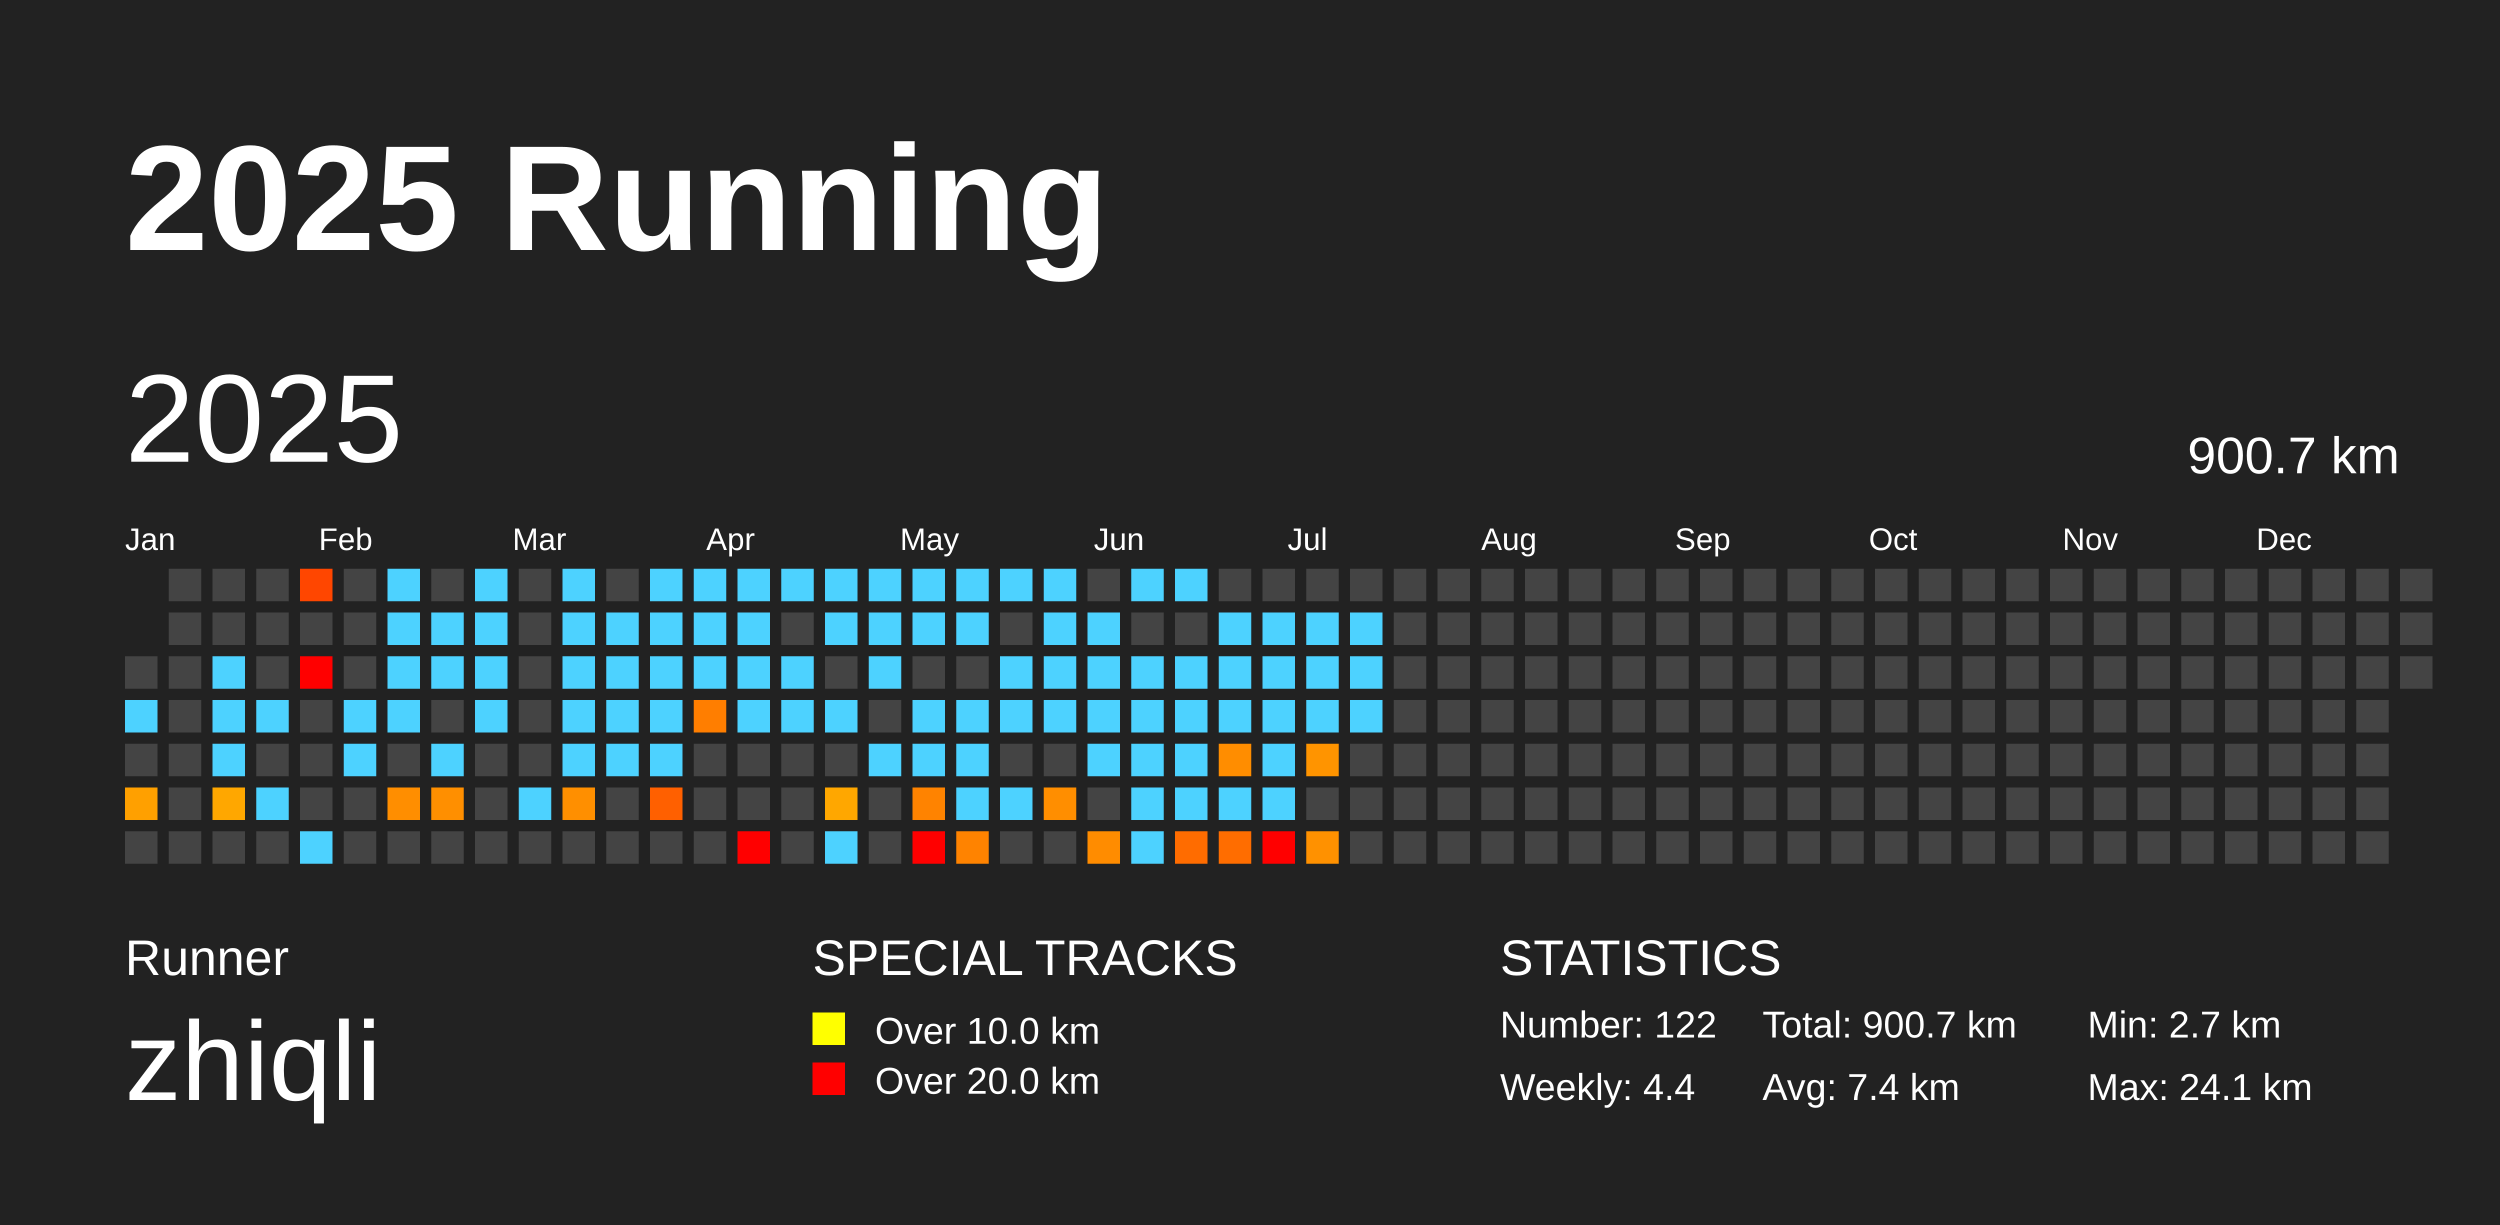
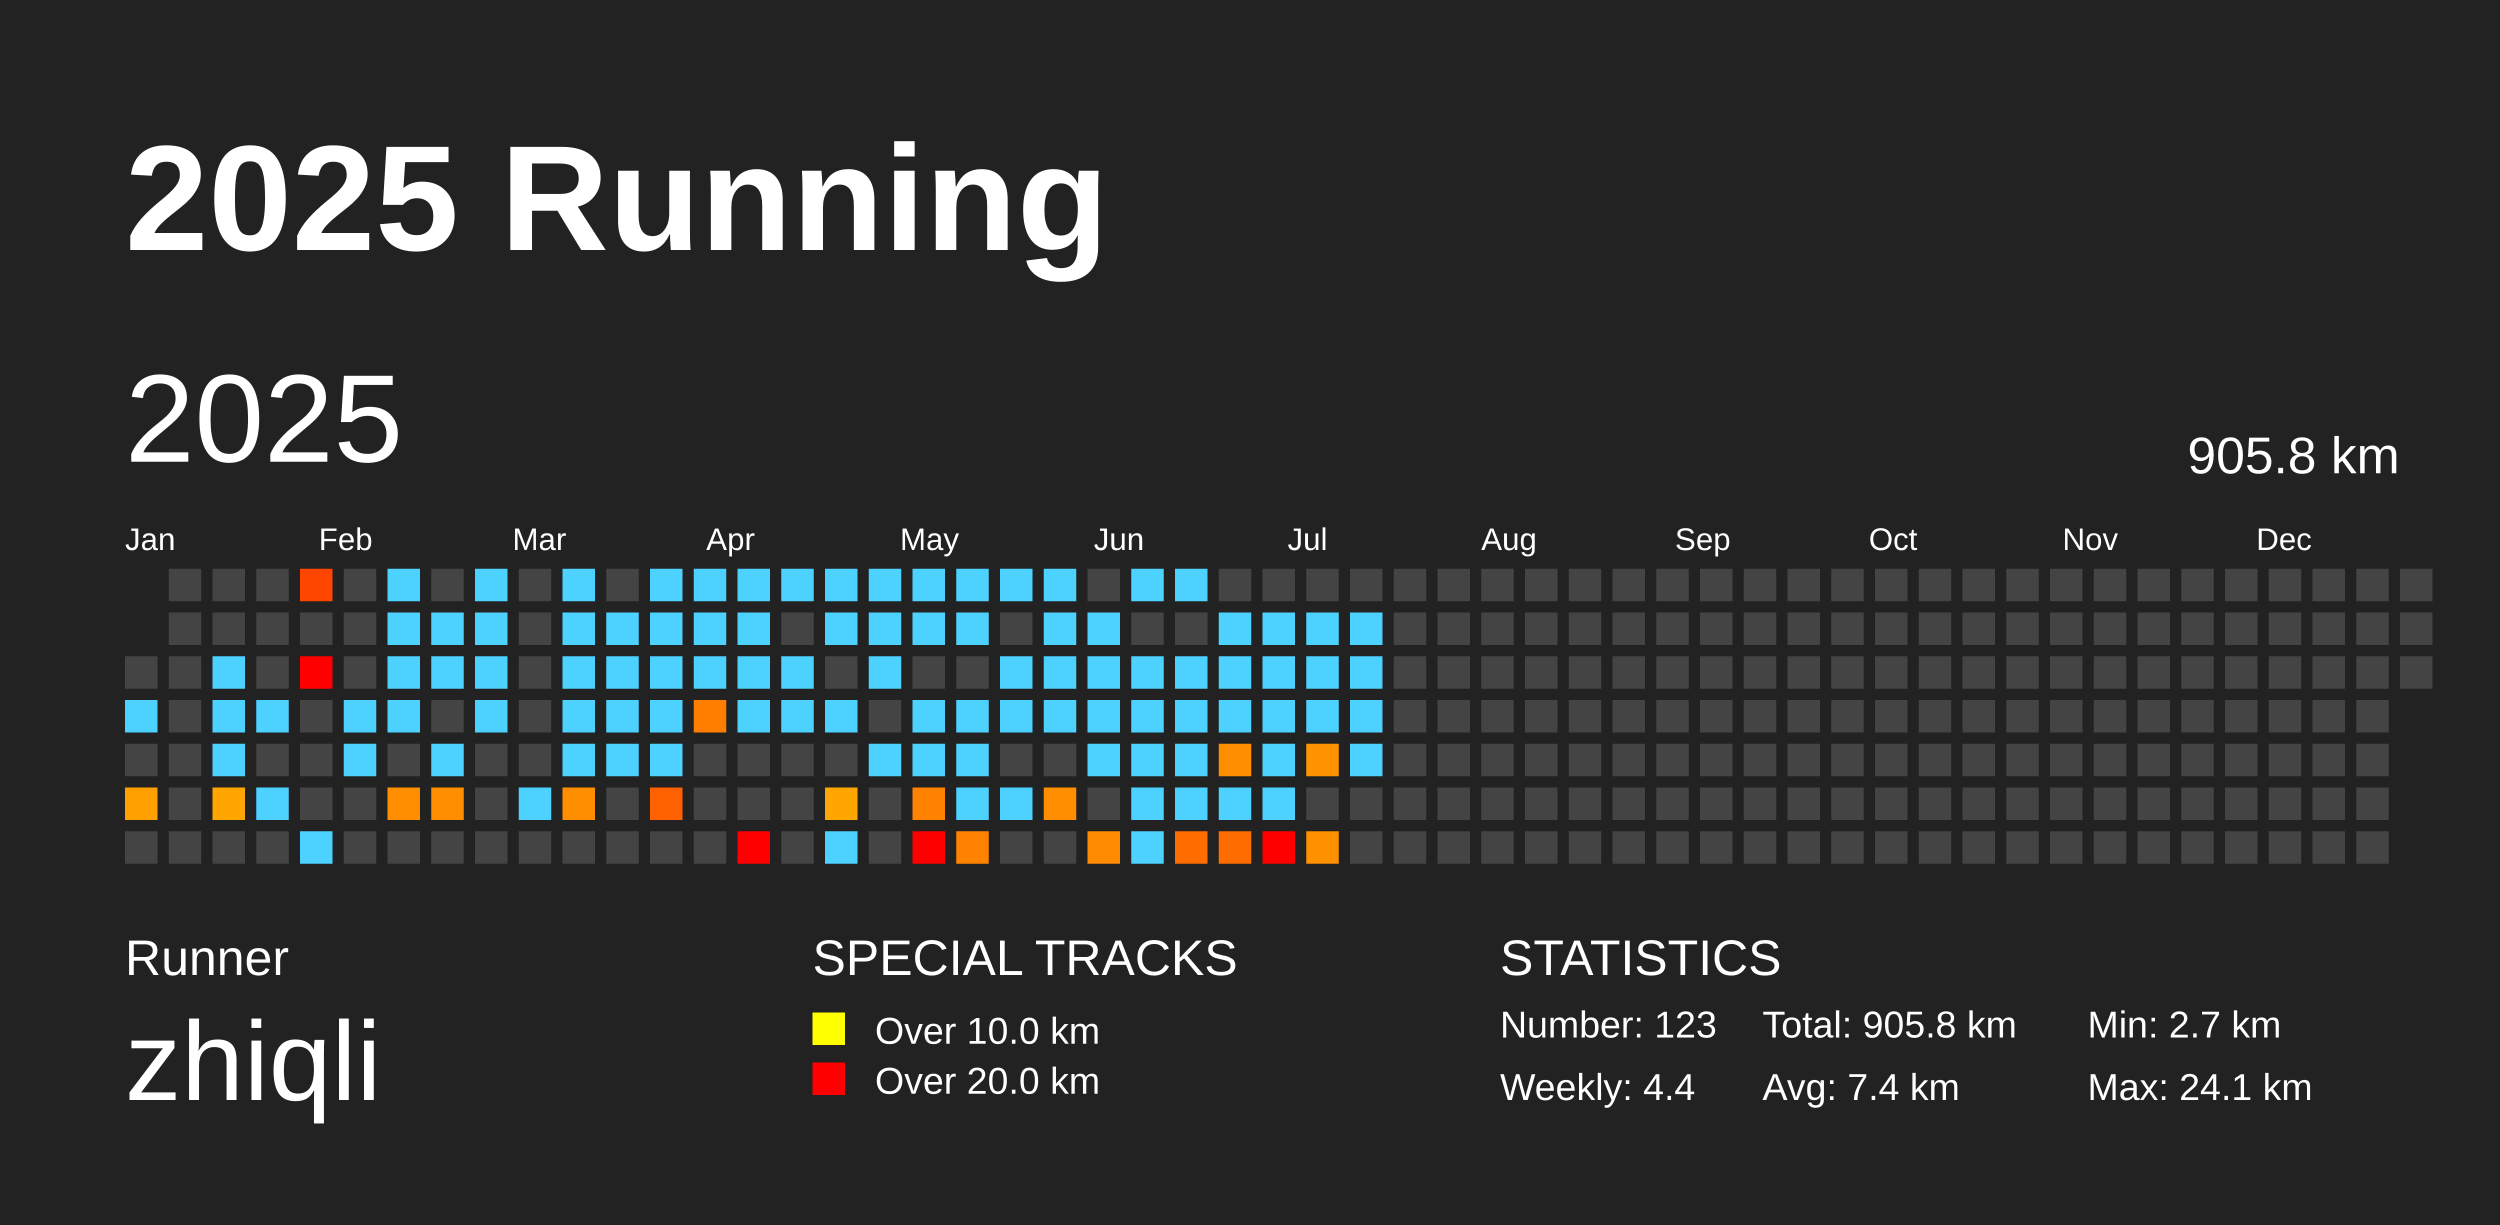
<svg xmlns="http://www.w3.org/2000/svg" baseProfile="full" height="98mm" version="1.1" viewBox="0,0,200,98" width="200mm">
  <defs />
  <rect fill="#222222" height="98" width="200" x="0" y="0" />
  <text fill="#FFFFFF" style="font-size:12px; font-family:Arial; font-weight:bold;" x="10" y="20">2025 Running</text>
  <text fill="#FFFFFF" style="font-size:4px; font-family:Arial" x="10" y="78">Runner</text>
  <text fill="#FFFFFF" style="font-size:9px; font-family:Arial" x="10" y="88">zhiqli</text>
  <text fill="#FFFFFF" style="font-size:4px; font-family:Arial" x="65" y="78">SPECIAL TRACKS</text>
  <rect fill="yellow" height="2.6" width="2.6" x="65" y="81" />
  <text fill="#FFFFFF" style="font-size:3px; font-family:Arial" x="70" y="83.5">Over 10.0 km</text>
  <rect fill="red" height="2.6" width="2.6" x="65" y="85" />
  <text fill="#FFFFFF" style="font-size:3px; font-family:Arial" x="70" y="87.5">Over 20.0 km</text>
  <text fill="#FFFFFF" style="font-size:4px; font-family:Arial" x="120" y="78">STATISTICS</text>
-   <text fill="#FFFFFF" style="font-size:3px; font-family:Arial" x="120" y="83">Number: 122</text>
+   <text fill="#FFFFFF" style="font-size:3px; font-family:Arial" x="120" y="83">Number: 123</text>
  <text fill="#FFFFFF" style="font-size:3px; font-family:Arial" x="120" y="88">Weekly: 4.4</text>
-   <text fill="#FFFFFF" style="font-size:3px; font-family:Arial" x="141" y="83">Total: 900.7 km</text>
+   <text fill="#FFFFFF" style="font-size:3px; font-family:Arial" x="141" y="83">Total: 905.8 km</text>
  <text fill="#FFFFFF" style="font-size:3px; font-family:Arial" x="141" y="88">Avg: 7.4 km</text>
  <text fill="#FFFFFF" style="font-size:3px; font-family:Arial" x="167" y="83">Min: 2.7 km</text>
  <text fill="#FFFFFF" style="font-size:3px; font-family:Arial" x="167" y="88">Max: 24.1 km</text>
  <text dominant-baseline="hanging" fill="#FFFFFF" style="font-size:10.0px; font-family:Arial;" x="10" y="30">2025</text>
-   <text dominant-baseline="hanging" fill="#FFFFFF" style="font-size:4.125px; font-family:Arial;" x="175" y="35">900.7 km</text>
+   <text dominant-baseline="hanging" fill="#FFFFFF" style="font-size:4.125px; font-family:Arial;" x="175" y="35">905.8 km</text>
  <text fill="#FFFFFF" style="font-size:2.5px; font-family:Arial" x="10.0" y="44">Jan</text>
  <text fill="#FFFFFF" style="font-size:2.5px; font-family:Arial" x="25.5" y="44">Feb</text>
  <text fill="#FFFFFF" style="font-size:2.5px; font-family:Arial" x="41.0" y="44">Mar</text>
  <text fill="#FFFFFF" style="font-size:2.5px; font-family:Arial" x="56.5" y="44">Apr</text>
  <text fill="#FFFFFF" style="font-size:2.5px; font-family:Arial" x="72.0" y="44">May</text>
  <text fill="#FFFFFF" style="font-size:2.5px; font-family:Arial" x="87.5" y="44">Jun</text>
  <text fill="#FFFFFF" style="font-size:2.5px; font-family:Arial" x="103.0" y="44">Jul</text>
  <text fill="#FFFFFF" style="font-size:2.5px; font-family:Arial" x="118.5" y="44">Aug</text>
  <text fill="#FFFFFF" style="font-size:2.5px; font-family:Arial" x="134.0" y="44">Sep</text>
  <text fill="#FFFFFF" style="font-size:2.5px; font-family:Arial" x="149.5" y="44">Oct</text>
  <text fill="#FFFFFF" style="font-size:2.5px; font-family:Arial" x="165.0" y="44">Nov</text>
  <text fill="#FFFFFF" style="font-size:2.5px; font-family:Arial" x="180.5" y="44">Dec</text>
  <rect fill="#444444" height="2.6" width="2.6" x="10.0" y="52.5" />
  <rect fill="#4dd2ff" height="2.6" width="2.6" x="10.0" y="56.0" />
  <rect fill="#444444" height="2.6" width="2.6" x="10.0" y="59.5" />
  <rect fill="#ffa000" height="2.6" width="2.6" x="10.0" y="63.0" />
  <rect fill="#444444" height="2.6" width="2.6" x="10.0" y="66.5" />
  <rect fill="#444444" height="2.6" width="2.6" x="13.5" y="45.5" />
  <rect fill="#444444" height="2.6" width="2.6" x="13.5" y="49.0" />
  <rect fill="#444444" height="2.6" width="2.6" x="13.5" y="52.5" />
  <rect fill="#444444" height="2.6" width="2.6" x="13.5" y="56.0" />
  <rect fill="#444444" height="2.6" width="2.6" x="13.5" y="59.5" />
  <rect fill="#444444" height="2.6" width="2.6" x="13.5" y="63.0" />
  <rect fill="#444444" height="2.6" width="2.6" x="13.5" y="66.5" />
  <rect fill="#444444" height="2.6" width="2.6" x="17.0" y="45.5" />
  <rect fill="#444444" height="2.6" width="2.6" x="17.0" y="49.0" />
  <rect fill="#4dd2ff" height="2.6" width="2.6" x="17.0" y="52.5" />
  <rect fill="#4dd2ff" height="2.6" width="2.6" x="17.0" y="56.0" />
  <rect fill="#4dd2ff" height="2.6" width="2.6" x="17.0" y="59.5" />
  <rect fill="#ffa700" height="2.6" width="2.6" x="17.0" y="63.0" />
  <rect fill="#444444" height="2.6" width="2.6" x="17.0" y="66.5" />
  <rect fill="#444444" height="2.6" width="2.6" x="20.5" y="45.5" />
  <rect fill="#444444" height="2.6" width="2.6" x="20.5" y="49.0" />
  <rect fill="#444444" height="2.6" width="2.6" x="20.5" y="52.5" />
  <rect fill="#4dd2ff" height="2.6" width="2.6" x="20.5" y="56.0" />
  <rect fill="#444444" height="2.6" width="2.6" x="20.5" y="59.5" />
  <rect fill="#4dd2ff" height="2.6" width="2.6" x="20.5" y="63.0" />
  <rect fill="#444444" height="2.6" width="2.6" x="20.5" y="66.5" />
  <rect fill="#ff4600" height="2.6" width="2.6" x="24.0" y="45.5" />
  <rect fill="#444444" height="2.6" width="2.6" x="24.0" y="49.0" />
  <rect fill="red" height="2.6" width="2.6" x="24.0" y="52.5" />
  <rect fill="#444444" height="2.6" width="2.6" x="24.0" y="56.0" />
  <rect fill="#444444" height="2.6" width="2.6" x="24.0" y="59.5" />
  <rect fill="#444444" height="2.6" width="2.6" x="24.0" y="63.0" />
  <rect fill="#4dd2ff" height="2.6" width="2.6" x="24.0" y="66.5" />
  <rect fill="#444444" height="2.6" width="2.6" x="27.5" y="45.5" />
  <rect fill="#444444" height="2.6" width="2.6" x="27.5" y="49.0" />
  <rect fill="#444444" height="2.6" width="2.6" x="27.5" y="52.5" />
  <rect fill="#4dd2ff" height="2.6" width="2.6" x="27.5" y="56.0" />
  <rect fill="#4dd2ff" height="2.6" width="2.6" x="27.5" y="59.5" />
  <rect fill="#444444" height="2.6" width="2.6" x="27.5" y="63.0" />
  <rect fill="#444444" height="2.6" width="2.6" x="27.5" y="66.5" />
  <rect fill="#4dd2ff" height="2.6" width="2.6" x="31.0" y="45.5" />
  <rect fill="#4dd2ff" height="2.6" width="2.6" x="31.0" y="49.0" />
  <rect fill="#4dd2ff" height="2.6" width="2.6" x="31.0" y="52.5" />
  <rect fill="#4dd2ff" height="2.6" width="2.6" x="31.0" y="56.0" />
  <rect fill="#444444" height="2.6" width="2.6" x="31.0" y="59.5" />
  <rect fill="#ff8e00" height="2.6" width="2.6" x="31.0" y="63.0" />
  <rect fill="#444444" height="2.6" width="2.6" x="31.0" y="66.5" />
  <rect fill="#444444" height="2.6" width="2.6" x="34.5" y="45.5" />
  <rect fill="#4dd2ff" height="2.6" width="2.6" x="34.5" y="49.0" />
  <rect fill="#4dd2ff" height="2.6" width="2.6" x="34.5" y="52.5" />
  <rect fill="#444444" height="2.6" width="2.6" x="34.5" y="56.0" />
  <rect fill="#4dd2ff" height="2.6" width="2.6" x="34.5" y="59.5" />
  <rect fill="#ff8f00" height="2.6" width="2.6" x="34.5" y="63.0" />
  <rect fill="#444444" height="2.6" width="2.6" x="34.5" y="66.5" />
  <rect fill="#4dd2ff" height="2.6" width="2.6" x="38.0" y="45.5" />
  <rect fill="#4dd2ff" height="2.6" width="2.6" x="38.0" y="49.0" />
  <rect fill="#4dd2ff" height="2.6" width="2.6" x="38.0" y="52.5" />
  <rect fill="#4dd2ff" height="2.6" width="2.6" x="38.0" y="56.0" />
  <rect fill="#444444" height="2.6" width="2.6" x="38.0" y="59.5" />
  <rect fill="#444444" height="2.6" width="2.6" x="38.0" y="63.0" />
  <rect fill="#444444" height="2.6" width="2.6" x="38.0" y="66.5" />
  <rect fill="#444444" height="2.6" width="2.6" x="41.5" y="45.5" />
  <rect fill="#444444" height="2.6" width="2.6" x="41.5" y="49.0" />
  <rect fill="#444444" height="2.6" width="2.6" x="41.5" y="52.5" />
  <rect fill="#444444" height="2.6" width="2.6" x="41.5" y="56.0" />
  <rect fill="#444444" height="2.6" width="2.6" x="41.5" y="59.5" />
  <rect fill="#4dd2ff" height="2.6" width="2.6" x="41.5" y="63.0" />
  <rect fill="#444444" height="2.6" width="2.6" x="41.5" y="66.5" />
  <rect fill="#4dd2ff" height="2.6" width="2.6" x="45.0" y="45.5" />
  <rect fill="#4dd2ff" height="2.6" width="2.6" x="45.0" y="49.0" />
  <rect fill="#4dd2ff" height="2.6" width="2.6" x="45.0" y="52.5" />
  <rect fill="#4dd2ff" height="2.6" width="2.6" x="45.0" y="56.0" />
  <rect fill="#4dd2ff" height="2.6" width="2.6" x="45.0" y="59.5" />
  <rect fill="#ff8f00" height="2.6" width="2.6" x="45.0" y="63.0" />
  <rect fill="#444444" height="2.6" width="2.6" x="45.0" y="66.5" />
  <rect fill="#444444" height="2.6" width="2.6" x="48.5" y="45.5" />
  <rect fill="#4dd2ff" height="2.6" width="2.6" x="48.5" y="49.0" />
  <rect fill="#4dd2ff" height="2.6" width="2.6" x="48.5" y="52.5" />
  <rect fill="#4dd2ff" height="2.6" width="2.6" x="48.5" y="56.0" />
  <rect fill="#4dd2ff" height="2.6" width="2.6" x="48.5" y="59.5" />
  <rect fill="#444444" height="2.6" width="2.6" x="48.5" y="63.0" />
  <rect fill="#444444" height="2.6" width="2.6" x="48.5" y="66.5" />
  <rect fill="#4dd2ff" height="2.6" width="2.6" x="52.0" y="45.5" />
  <rect fill="#4dd2ff" height="2.6" width="2.6" x="52.0" y="49.0" />
  <rect fill="#4dd2ff" height="2.6" width="2.6" x="52.0" y="52.5" />
  <rect fill="#4dd2ff" height="2.6" width="2.6" x="52.0" y="56.0" />
  <rect fill="#4dd2ff" height="2.6" width="2.6" x="52.0" y="59.5" />
  <rect fill="#ff6000" height="2.6" width="2.6" x="52.0" y="63.0" />
  <rect fill="#444444" height="2.6" width="2.6" x="52.0" y="66.5" />
  <rect fill="#4dd2ff" height="2.6" width="2.6" x="55.5" y="45.5" />
  <rect fill="#4dd2ff" height="2.6" width="2.6" x="55.5" y="49.0" />
  <rect fill="#4dd2ff" height="2.6" width="2.6" x="55.5" y="52.5" />
  <rect fill="#ff7e00" height="2.6" width="2.6" x="55.5" y="56.0" />
  <rect fill="#444444" height="2.6" width="2.6" x="55.5" y="59.5" />
  <rect fill="#444444" height="2.6" width="2.6" x="55.5" y="63.0" />
  <rect fill="#444444" height="2.6" width="2.6" x="55.5" y="66.5" />
  <rect fill="#4dd2ff" height="2.6" width="2.6" x="59.0" y="45.5" />
  <rect fill="#4dd2ff" height="2.6" width="2.6" x="59.0" y="49.0" />
  <rect fill="#4dd2ff" height="2.6" width="2.6" x="59.0" y="52.5" />
  <rect fill="#4dd2ff" height="2.6" width="2.6" x="59.0" y="56.0" />
  <rect fill="#444444" height="2.6" width="2.6" x="59.0" y="59.5" />
  <rect fill="#444444" height="2.6" width="2.6" x="59.0" y="63.0" />
  <rect fill="red" height="2.6" width="2.6" x="59.0" y="66.5" />
  <rect fill="#4dd2ff" height="2.6" width="2.6" x="62.5" y="45.5" />
  <rect fill="#444444" height="2.6" width="2.6" x="62.5" y="49.0" />
  <rect fill="#4dd2ff" height="2.6" width="2.6" x="62.5" y="52.5" />
  <rect fill="#4dd2ff" height="2.6" width="2.6" x="62.5" y="56.0" />
  <rect fill="#444444" height="2.6" width="2.6" x="62.5" y="59.5" />
  <rect fill="#444444" height="2.6" width="2.6" x="62.5" y="63.0" />
  <rect fill="#444444" height="2.6" width="2.6" x="62.5" y="66.5" />
  <rect fill="#4dd2ff" height="2.6" width="2.6" x="66.0" y="45.5" />
  <rect fill="#4dd2ff" height="2.6" width="2.6" x="66.0" y="49.0" />
  <rect fill="#444444" height="2.6" width="2.6" x="66.0" y="52.5" />
  <rect fill="#4dd2ff" height="2.6" width="2.6" x="66.0" y="56.0" />
  <rect fill="#444444" height="2.6" width="2.6" x="66.0" y="59.5" />
  <rect fill="#ffa700" height="2.6" width="2.6" x="66.0" y="63.0" />
  <rect fill="#4dd2ff" height="2.6" width="2.6" x="66.0" y="66.5" />
  <rect fill="#4dd2ff" height="2.6" width="2.6" x="69.5" y="45.5" />
  <rect fill="#4dd2ff" height="2.6" width="2.6" x="69.5" y="49.0" />
  <rect fill="#4dd2ff" height="2.6" width="2.6" x="69.5" y="52.5" />
  <rect fill="#444444" height="2.6" width="2.6" x="69.5" y="56.0" />
  <rect fill="#4dd2ff" height="2.6" width="2.6" x="69.5" y="59.5" />
  <rect fill="#444444" height="2.6" width="2.6" x="69.5" y="63.0" />
  <rect fill="#444444" height="2.6" width="2.6" x="69.5" y="66.5" />
  <rect fill="#4dd2ff" height="2.6" width="2.6" x="73.0" y="45.5" />
  <rect fill="#4dd2ff" height="2.6" width="2.6" x="73.0" y="49.0" />
  <rect fill="#444444" height="2.6" width="2.6" x="73.0" y="52.5" />
  <rect fill="#4dd2ff" height="2.6" width="2.6" x="73.0" y="56.0" />
  <rect fill="#4dd2ff" height="2.6" width="2.6" x="73.0" y="59.5" />
  <rect fill="#ff8300" height="2.6" width="2.6" x="73.0" y="63.0" />
  <rect fill="red" height="2.6" width="2.6" x="73.0" y="66.5" />
  <rect fill="#4dd2ff" height="2.6" width="2.6" x="76.5" y="45.5" />
  <rect fill="#4dd2ff" height="2.6" width="2.6" x="76.5" y="49.0" />
  <rect fill="#444444" height="2.6" width="2.6" x="76.5" y="52.5" />
  <rect fill="#4dd2ff" height="2.6" width="2.6" x="76.5" y="56.0" />
  <rect fill="#4dd2ff" height="2.6" width="2.6" x="76.5" y="59.5" />
  <rect fill="#4dd2ff" height="2.6" width="2.6" x="76.5" y="63.0" />
  <rect fill="#ff8300" height="2.6" width="2.6" x="76.5" y="66.5" />
  <rect fill="#4dd2ff" height="2.6" width="2.6" x="80.0" y="45.5" />
  <rect fill="#444444" height="2.6" width="2.6" x="80.0" y="49.0" />
  <rect fill="#4dd2ff" height="2.6" width="2.6" x="80.0" y="52.5" />
  <rect fill="#4dd2ff" height="2.6" width="2.6" x="80.0" y="56.0" />
  <rect fill="#444444" height="2.6" width="2.6" x="80.0" y="59.5" />
  <rect fill="#4dd2ff" height="2.6" width="2.6" x="80.0" y="63.0" />
  <rect fill="#444444" height="2.6" width="2.6" x="80.0" y="66.5" />
  <rect fill="#4dd2ff" height="2.6" width="2.6" x="83.5" y="45.5" />
  <rect fill="#4dd2ff" height="2.6" width="2.6" x="83.5" y="49.0" />
  <rect fill="#4dd2ff" height="2.6" width="2.6" x="83.5" y="52.5" />
  <rect fill="#4dd2ff" height="2.6" width="2.6" x="83.5" y="56.0" />
  <rect fill="#444444" height="2.6" width="2.6" x="83.5" y="59.5" />
  <rect fill="#ff8e00" height="2.6" width="2.6" x="83.5" y="63.0" />
  <rect fill="#444444" height="2.6" width="2.6" x="83.5" y="66.5" />
  <rect fill="#444444" height="2.6" width="2.6" x="87.0" y="45.5" />
  <rect fill="#4dd2ff" height="2.6" width="2.6" x="87.0" y="49.0" />
  <rect fill="#4dd2ff" height="2.6" width="2.6" x="87.0" y="52.5" />
  <rect fill="#4dd2ff" height="2.6" width="2.6" x="87.0" y="56.0" />
  <rect fill="#4dd2ff" height="2.6" width="2.6" x="87.0" y="59.5" />
  <rect fill="#444444" height="2.6" width="2.6" x="87.0" y="63.0" />
  <rect fill="#ff8c00" height="2.6" width="2.6" x="87.0" y="66.5" />
  <rect fill="#4dd2ff" height="2.6" width="2.6" x="90.5" y="45.5" />
  <rect fill="#444444" height="2.6" width="2.6" x="90.5" y="49.0" />
  <rect fill="#4dd2ff" height="2.6" width="2.6" x="90.5" y="52.5" />
  <rect fill="#4dd2ff" height="2.6" width="2.6" x="90.5" y="56.0" />
  <rect fill="#4dd2ff" height="2.6" width="2.6" x="90.5" y="59.5" />
  <rect fill="#4dd2ff" height="2.6" width="2.6" x="90.5" y="63.0" />
  <rect fill="#4dd2ff" height="2.6" width="2.6" x="90.5" y="66.5" />
  <rect fill="#4dd2ff" height="2.6" width="2.6" x="94.0" y="45.5" />
  <rect fill="#444444" height="2.6" width="2.6" x="94.0" y="49.0" />
  <rect fill="#4dd2ff" height="2.6" width="2.6" x="94.0" y="52.5" />
  <rect fill="#4dd2ff" height="2.6" width="2.6" x="94.0" y="56.0" />
  <rect fill="#4dd2ff" height="2.6" width="2.6" x="94.0" y="59.5" />
  <rect fill="#4dd2ff" height="2.6" width="2.6" x="94.0" y="63.0" />
  <rect fill="#ff6c00" height="2.6" width="2.6" x="94.0" y="66.5" />
  <rect fill="#444444" height="2.6" width="2.6" x="97.5" y="45.5" />
  <rect fill="#4dd2ff" height="2.6" width="2.6" x="97.5" y="49.0" />
  <rect fill="#4dd2ff" height="2.6" width="2.6" x="97.5" y="52.5" />
  <rect fill="#4dd2ff" height="2.6" width="2.6" x="97.5" y="56.0" />
  <rect fill="#ff8d00" height="2.6" width="2.6" x="97.5" y="59.5" />
  <rect fill="#4dd2ff" height="2.6" width="2.6" x="97.5" y="63.0" />
  <rect fill="#ff6d00" height="2.6" width="2.6" x="97.5" y="66.5" />
  <rect fill="#444444" height="2.6" width="2.6" x="101.0" y="45.5" />
  <rect fill="#4dd2ff" height="2.6" width="2.6" x="101.0" y="49.0" />
  <rect fill="#4dd2ff" height="2.6" width="2.6" x="101.0" y="52.5" />
  <rect fill="#4dd2ff" height="2.6" width="2.6" x="101.0" y="56.0" />
  <rect fill="#4dd2ff" height="2.6" width="2.6" x="101.0" y="59.5" />
  <rect fill="#4dd2ff" height="2.6" width="2.6" x="101.0" y="63.0" />
  <rect fill="red" height="2.6" width="2.6" x="101.0" y="66.5" />
  <rect fill="#444444" height="2.6" width="2.6" x="104.5" y="45.5" />
  <rect fill="#4dd2ff" height="2.6" width="2.6" x="104.5" y="49.0" />
  <rect fill="#4dd2ff" height="2.6" width="2.6" x="104.5" y="52.5" />
  <rect fill="#4dd2ff" height="2.6" width="2.6" x="104.5" y="56.0" />
  <rect fill="#ff9400" height="2.6" width="2.6" x="104.5" y="59.5" />
  <rect fill="#444444" height="2.6" width="2.6" x="104.5" y="63.0" />
  <rect fill="#ff9100" height="2.6" width="2.6" x="104.5" y="66.5" />
  <rect fill="#444444" height="2.6" width="2.6" x="108.0" y="45.5" />
  <rect fill="#4dd2ff" height="2.6" width="2.6" x="108.0" y="49.0" />
  <rect fill="#4dd2ff" height="2.6" width="2.6" x="108.0" y="52.5" />
  <rect fill="#4dd2ff" height="2.6" width="2.6" x="108.0" y="56.0" />
-   <rect fill="#444444" height="2.6" width="2.6" x="108.0" y="59.5" />
+   <rect fill="#4dd2ff" height="2.6" width="2.6" x="108.0" y="59.5" />
  <rect fill="#444444" height="2.6" width="2.6" x="108.0" y="63.0" />
  <rect fill="#444444" height="2.6" width="2.6" x="108.0" y="66.5" />
  <rect fill="#444444" height="2.6" width="2.6" x="111.5" y="45.5" />
  <rect fill="#444444" height="2.6" width="2.6" x="111.5" y="49.0" />
  <rect fill="#444444" height="2.6" width="2.6" x="111.5" y="52.5" />
  <rect fill="#444444" height="2.6" width="2.6" x="111.5" y="56.0" />
  <rect fill="#444444" height="2.6" width="2.6" x="111.5" y="59.5" />
  <rect fill="#444444" height="2.6" width="2.6" x="111.5" y="63.0" />
  <rect fill="#444444" height="2.6" width="2.6" x="111.5" y="66.5" />
  <rect fill="#444444" height="2.6" width="2.6" x="115.0" y="45.5" />
  <rect fill="#444444" height="2.6" width="2.6" x="115.0" y="49.0" />
  <rect fill="#444444" height="2.6" width="2.6" x="115.0" y="52.5" />
  <rect fill="#444444" height="2.6" width="2.6" x="115.0" y="56.0" />
  <rect fill="#444444" height="2.6" width="2.6" x="115.0" y="59.5" />
  <rect fill="#444444" height="2.6" width="2.6" x="115.0" y="63.0" />
  <rect fill="#444444" height="2.6" width="2.6" x="115.0" y="66.5" />
  <rect fill="#444444" height="2.6" width="2.6" x="118.5" y="45.5" />
  <rect fill="#444444" height="2.6" width="2.6" x="118.5" y="49.0" />
  <rect fill="#444444" height="2.6" width="2.6" x="118.5" y="52.5" />
  <rect fill="#444444" height="2.6" width="2.6" x="118.5" y="56.0" />
  <rect fill="#444444" height="2.6" width="2.6" x="118.5" y="59.5" />
  <rect fill="#444444" height="2.6" width="2.6" x="118.5" y="63.0" />
  <rect fill="#444444" height="2.6" width="2.6" x="118.5" y="66.5" />
  <rect fill="#444444" height="2.6" width="2.6" x="122.0" y="45.5" />
  <rect fill="#444444" height="2.6" width="2.6" x="122.0" y="49.0" />
  <rect fill="#444444" height="2.6" width="2.6" x="122.0" y="52.5" />
  <rect fill="#444444" height="2.6" width="2.6" x="122.0" y="56.0" />
  <rect fill="#444444" height="2.6" width="2.6" x="122.0" y="59.5" />
  <rect fill="#444444" height="2.6" width="2.6" x="122.0" y="63.0" />
  <rect fill="#444444" height="2.6" width="2.6" x="122.0" y="66.5" />
  <rect fill="#444444" height="2.6" width="2.6" x="125.5" y="45.5" />
  <rect fill="#444444" height="2.6" width="2.6" x="125.5" y="49.0" />
  <rect fill="#444444" height="2.6" width="2.6" x="125.5" y="52.5" />
  <rect fill="#444444" height="2.6" width="2.6" x="125.5" y="56.0" />
  <rect fill="#444444" height="2.6" width="2.6" x="125.5" y="59.5" />
  <rect fill="#444444" height="2.6" width="2.6" x="125.5" y="63.0" />
  <rect fill="#444444" height="2.6" width="2.6" x="125.5" y="66.5" />
  <rect fill="#444444" height="2.6" width="2.6" x="129.0" y="45.5" />
  <rect fill="#444444" height="2.6" width="2.6" x="129.0" y="49.0" />
  <rect fill="#444444" height="2.6" width="2.6" x="129.0" y="52.5" />
  <rect fill="#444444" height="2.6" width="2.6" x="129.0" y="56.0" />
  <rect fill="#444444" height="2.6" width="2.6" x="129.0" y="59.5" />
  <rect fill="#444444" height="2.6" width="2.6" x="129.0" y="63.0" />
  <rect fill="#444444" height="2.6" width="2.6" x="129.0" y="66.5" />
  <rect fill="#444444" height="2.6" width="2.6" x="132.5" y="45.5" />
  <rect fill="#444444" height="2.6" width="2.6" x="132.5" y="49.0" />
  <rect fill="#444444" height="2.6" width="2.6" x="132.5" y="52.5" />
  <rect fill="#444444" height="2.6" width="2.6" x="132.5" y="56.0" />
  <rect fill="#444444" height="2.6" width="2.6" x="132.5" y="59.5" />
  <rect fill="#444444" height="2.6" width="2.6" x="132.5" y="63.0" />
  <rect fill="#444444" height="2.6" width="2.6" x="132.5" y="66.5" />
  <rect fill="#444444" height="2.6" width="2.6" x="136.0" y="45.5" />
  <rect fill="#444444" height="2.6" width="2.6" x="136.0" y="49.0" />
  <rect fill="#444444" height="2.6" width="2.6" x="136.0" y="52.5" />
  <rect fill="#444444" height="2.6" width="2.6" x="136.0" y="56.0" />
  <rect fill="#444444" height="2.6" width="2.6" x="136.0" y="59.5" />
  <rect fill="#444444" height="2.6" width="2.6" x="136.0" y="63.0" />
  <rect fill="#444444" height="2.6" width="2.6" x="136.0" y="66.5" />
  <rect fill="#444444" height="2.6" width="2.6" x="139.5" y="45.5" />
  <rect fill="#444444" height="2.6" width="2.6" x="139.5" y="49.0" />
  <rect fill="#444444" height="2.6" width="2.6" x="139.5" y="52.5" />
  <rect fill="#444444" height="2.6" width="2.6" x="139.5" y="56.0" />
  <rect fill="#444444" height="2.6" width="2.6" x="139.5" y="59.5" />
  <rect fill="#444444" height="2.6" width="2.6" x="139.5" y="63.0" />
  <rect fill="#444444" height="2.6" width="2.6" x="139.5" y="66.5" />
  <rect fill="#444444" height="2.6" width="2.6" x="143.0" y="45.5" />
  <rect fill="#444444" height="2.6" width="2.6" x="143.0" y="49.0" />
  <rect fill="#444444" height="2.6" width="2.6" x="143.0" y="52.5" />
  <rect fill="#444444" height="2.6" width="2.6" x="143.0" y="56.0" />
  <rect fill="#444444" height="2.6" width="2.6" x="143.0" y="59.5" />
  <rect fill="#444444" height="2.6" width="2.6" x="143.0" y="63.0" />
  <rect fill="#444444" height="2.6" width="2.6" x="143.0" y="66.5" />
  <rect fill="#444444" height="2.6" width="2.6" x="146.5" y="45.5" />
  <rect fill="#444444" height="2.6" width="2.6" x="146.5" y="49.0" />
  <rect fill="#444444" height="2.6" width="2.6" x="146.5" y="52.5" />
  <rect fill="#444444" height="2.6" width="2.6" x="146.5" y="56.0" />
  <rect fill="#444444" height="2.6" width="2.6" x="146.5" y="59.5" />
  <rect fill="#444444" height="2.6" width="2.6" x="146.5" y="63.0" />
  <rect fill="#444444" height="2.6" width="2.6" x="146.5" y="66.5" />
  <rect fill="#444444" height="2.6" width="2.6" x="150.0" y="45.5" />
  <rect fill="#444444" height="2.6" width="2.6" x="150.0" y="49.0" />
  <rect fill="#444444" height="2.6" width="2.6" x="150.0" y="52.5" />
  <rect fill="#444444" height="2.6" width="2.6" x="150.0" y="56.0" />
  <rect fill="#444444" height="2.6" width="2.6" x="150.0" y="59.5" />
  <rect fill="#444444" height="2.6" width="2.6" x="150.0" y="63.0" />
  <rect fill="#444444" height="2.6" width="2.6" x="150.0" y="66.5" />
  <rect fill="#444444" height="2.6" width="2.6" x="153.5" y="45.5" />
  <rect fill="#444444" height="2.6" width="2.6" x="153.5" y="49.0" />
  <rect fill="#444444" height="2.6" width="2.6" x="153.5" y="52.5" />
  <rect fill="#444444" height="2.6" width="2.6" x="153.5" y="56.0" />
  <rect fill="#444444" height="2.6" width="2.6" x="153.5" y="59.5" />
  <rect fill="#444444" height="2.6" width="2.6" x="153.5" y="63.0" />
  <rect fill="#444444" height="2.6" width="2.6" x="153.5" y="66.5" />
  <rect fill="#444444" height="2.6" width="2.6" x="157.0" y="45.5" />
  <rect fill="#444444" height="2.6" width="2.6" x="157.0" y="49.0" />
  <rect fill="#444444" height="2.6" width="2.6" x="157.0" y="52.5" />
  <rect fill="#444444" height="2.6" width="2.6" x="157.0" y="56.0" />
  <rect fill="#444444" height="2.6" width="2.6" x="157.0" y="59.5" />
  <rect fill="#444444" height="2.6" width="2.6" x="157.0" y="63.0" />
  <rect fill="#444444" height="2.6" width="2.6" x="157.0" y="66.5" />
  <rect fill="#444444" height="2.6" width="2.6" x="160.5" y="45.5" />
  <rect fill="#444444" height="2.6" width="2.6" x="160.5" y="49.0" />
  <rect fill="#444444" height="2.6" width="2.6" x="160.5" y="52.5" />
  <rect fill="#444444" height="2.6" width="2.6" x="160.5" y="56.0" />
  <rect fill="#444444" height="2.6" width="2.6" x="160.5" y="59.5" />
  <rect fill="#444444" height="2.6" width="2.6" x="160.5" y="63.0" />
  <rect fill="#444444" height="2.6" width="2.6" x="160.5" y="66.5" />
  <rect fill="#444444" height="2.6" width="2.6" x="164.0" y="45.5" />
  <rect fill="#444444" height="2.6" width="2.6" x="164.0" y="49.0" />
  <rect fill="#444444" height="2.6" width="2.6" x="164.0" y="52.5" />
  <rect fill="#444444" height="2.6" width="2.6" x="164.0" y="56.0" />
  <rect fill="#444444" height="2.6" width="2.6" x="164.0" y="59.5" />
  <rect fill="#444444" height="2.6" width="2.6" x="164.0" y="63.0" />
  <rect fill="#444444" height="2.6" width="2.6" x="164.0" y="66.5" />
  <rect fill="#444444" height="2.6" width="2.6" x="167.5" y="45.5" />
  <rect fill="#444444" height="2.6" width="2.6" x="167.5" y="49.0" />
  <rect fill="#444444" height="2.6" width="2.6" x="167.5" y="52.5" />
  <rect fill="#444444" height="2.6" width="2.6" x="167.5" y="56.0" />
  <rect fill="#444444" height="2.6" width="2.6" x="167.5" y="59.5" />
  <rect fill="#444444" height="2.6" width="2.6" x="167.5" y="63.0" />
  <rect fill="#444444" height="2.6" width="2.6" x="167.5" y="66.5" />
  <rect fill="#444444" height="2.6" width="2.6" x="171.0" y="45.5" />
  <rect fill="#444444" height="2.6" width="2.6" x="171.0" y="49.0" />
  <rect fill="#444444" height="2.6" width="2.6" x="171.0" y="52.5" />
  <rect fill="#444444" height="2.6" width="2.6" x="171.0" y="56.0" />
  <rect fill="#444444" height="2.6" width="2.6" x="171.0" y="59.5" />
  <rect fill="#444444" height="2.6" width="2.6" x="171.0" y="63.0" />
  <rect fill="#444444" height="2.6" width="2.6" x="171.0" y="66.5" />
  <rect fill="#444444" height="2.6" width="2.6" x="174.5" y="45.5" />
  <rect fill="#444444" height="2.6" width="2.6" x="174.5" y="49.0" />
  <rect fill="#444444" height="2.6" width="2.6" x="174.5" y="52.5" />
  <rect fill="#444444" height="2.6" width="2.6" x="174.5" y="56.0" />
  <rect fill="#444444" height="2.6" width="2.6" x="174.5" y="59.5" />
  <rect fill="#444444" height="2.6" width="2.6" x="174.5" y="63.0" />
  <rect fill="#444444" height="2.6" width="2.6" x="174.5" y="66.5" />
  <rect fill="#444444" height="2.6" width="2.6" x="178.0" y="45.5" />
  <rect fill="#444444" height="2.6" width="2.6" x="178.0" y="49.0" />
  <rect fill="#444444" height="2.6" width="2.6" x="178.0" y="52.5" />
  <rect fill="#444444" height="2.6" width="2.6" x="178.0" y="56.0" />
  <rect fill="#444444" height="2.6" width="2.6" x="178.0" y="59.5" />
  <rect fill="#444444" height="2.6" width="2.6" x="178.0" y="63.0" />
  <rect fill="#444444" height="2.6" width="2.6" x="178.0" y="66.5" />
  <rect fill="#444444" height="2.6" width="2.6" x="181.5" y="45.5" />
  <rect fill="#444444" height="2.6" width="2.6" x="181.5" y="49.0" />
  <rect fill="#444444" height="2.6" width="2.6" x="181.5" y="52.5" />
  <rect fill="#444444" height="2.6" width="2.6" x="181.5" y="56.0" />
  <rect fill="#444444" height="2.6" width="2.6" x="181.5" y="59.5" />
  <rect fill="#444444" height="2.6" width="2.6" x="181.5" y="63.0" />
  <rect fill="#444444" height="2.6" width="2.6" x="181.5" y="66.5" />
  <rect fill="#444444" height="2.6" width="2.6" x="185.0" y="45.5" />
  <rect fill="#444444" height="2.6" width="2.6" x="185.0" y="49.0" />
  <rect fill="#444444" height="2.6" width="2.6" x="185.0" y="52.5" />
  <rect fill="#444444" height="2.6" width="2.6" x="185.0" y="56.0" />
  <rect fill="#444444" height="2.6" width="2.6" x="185.0" y="59.5" />
  <rect fill="#444444" height="2.6" width="2.6" x="185.0" y="63.0" />
  <rect fill="#444444" height="2.6" width="2.6" x="185.0" y="66.5" />
  <rect fill="#444444" height="2.6" width="2.6" x="188.5" y="45.5" />
  <rect fill="#444444" height="2.6" width="2.6" x="188.5" y="49.0" />
  <rect fill="#444444" height="2.6" width="2.6" x="188.5" y="52.5" />
  <rect fill="#444444" height="2.6" width="2.6" x="188.5" y="56.0" />
  <rect fill="#444444" height="2.6" width="2.6" x="188.5" y="59.5" />
  <rect fill="#444444" height="2.6" width="2.6" x="188.5" y="63.0" />
  <rect fill="#444444" height="2.6" width="2.6" x="188.5" y="66.5" />
  <rect fill="#444444" height="2.6" width="2.6" x="192.0" y="45.5" />
  <rect fill="#444444" height="2.6" width="2.6" x="192.0" y="49.0" />
  <rect fill="#444444" height="2.6" width="2.6" x="192.0" y="52.5" />
</svg>
